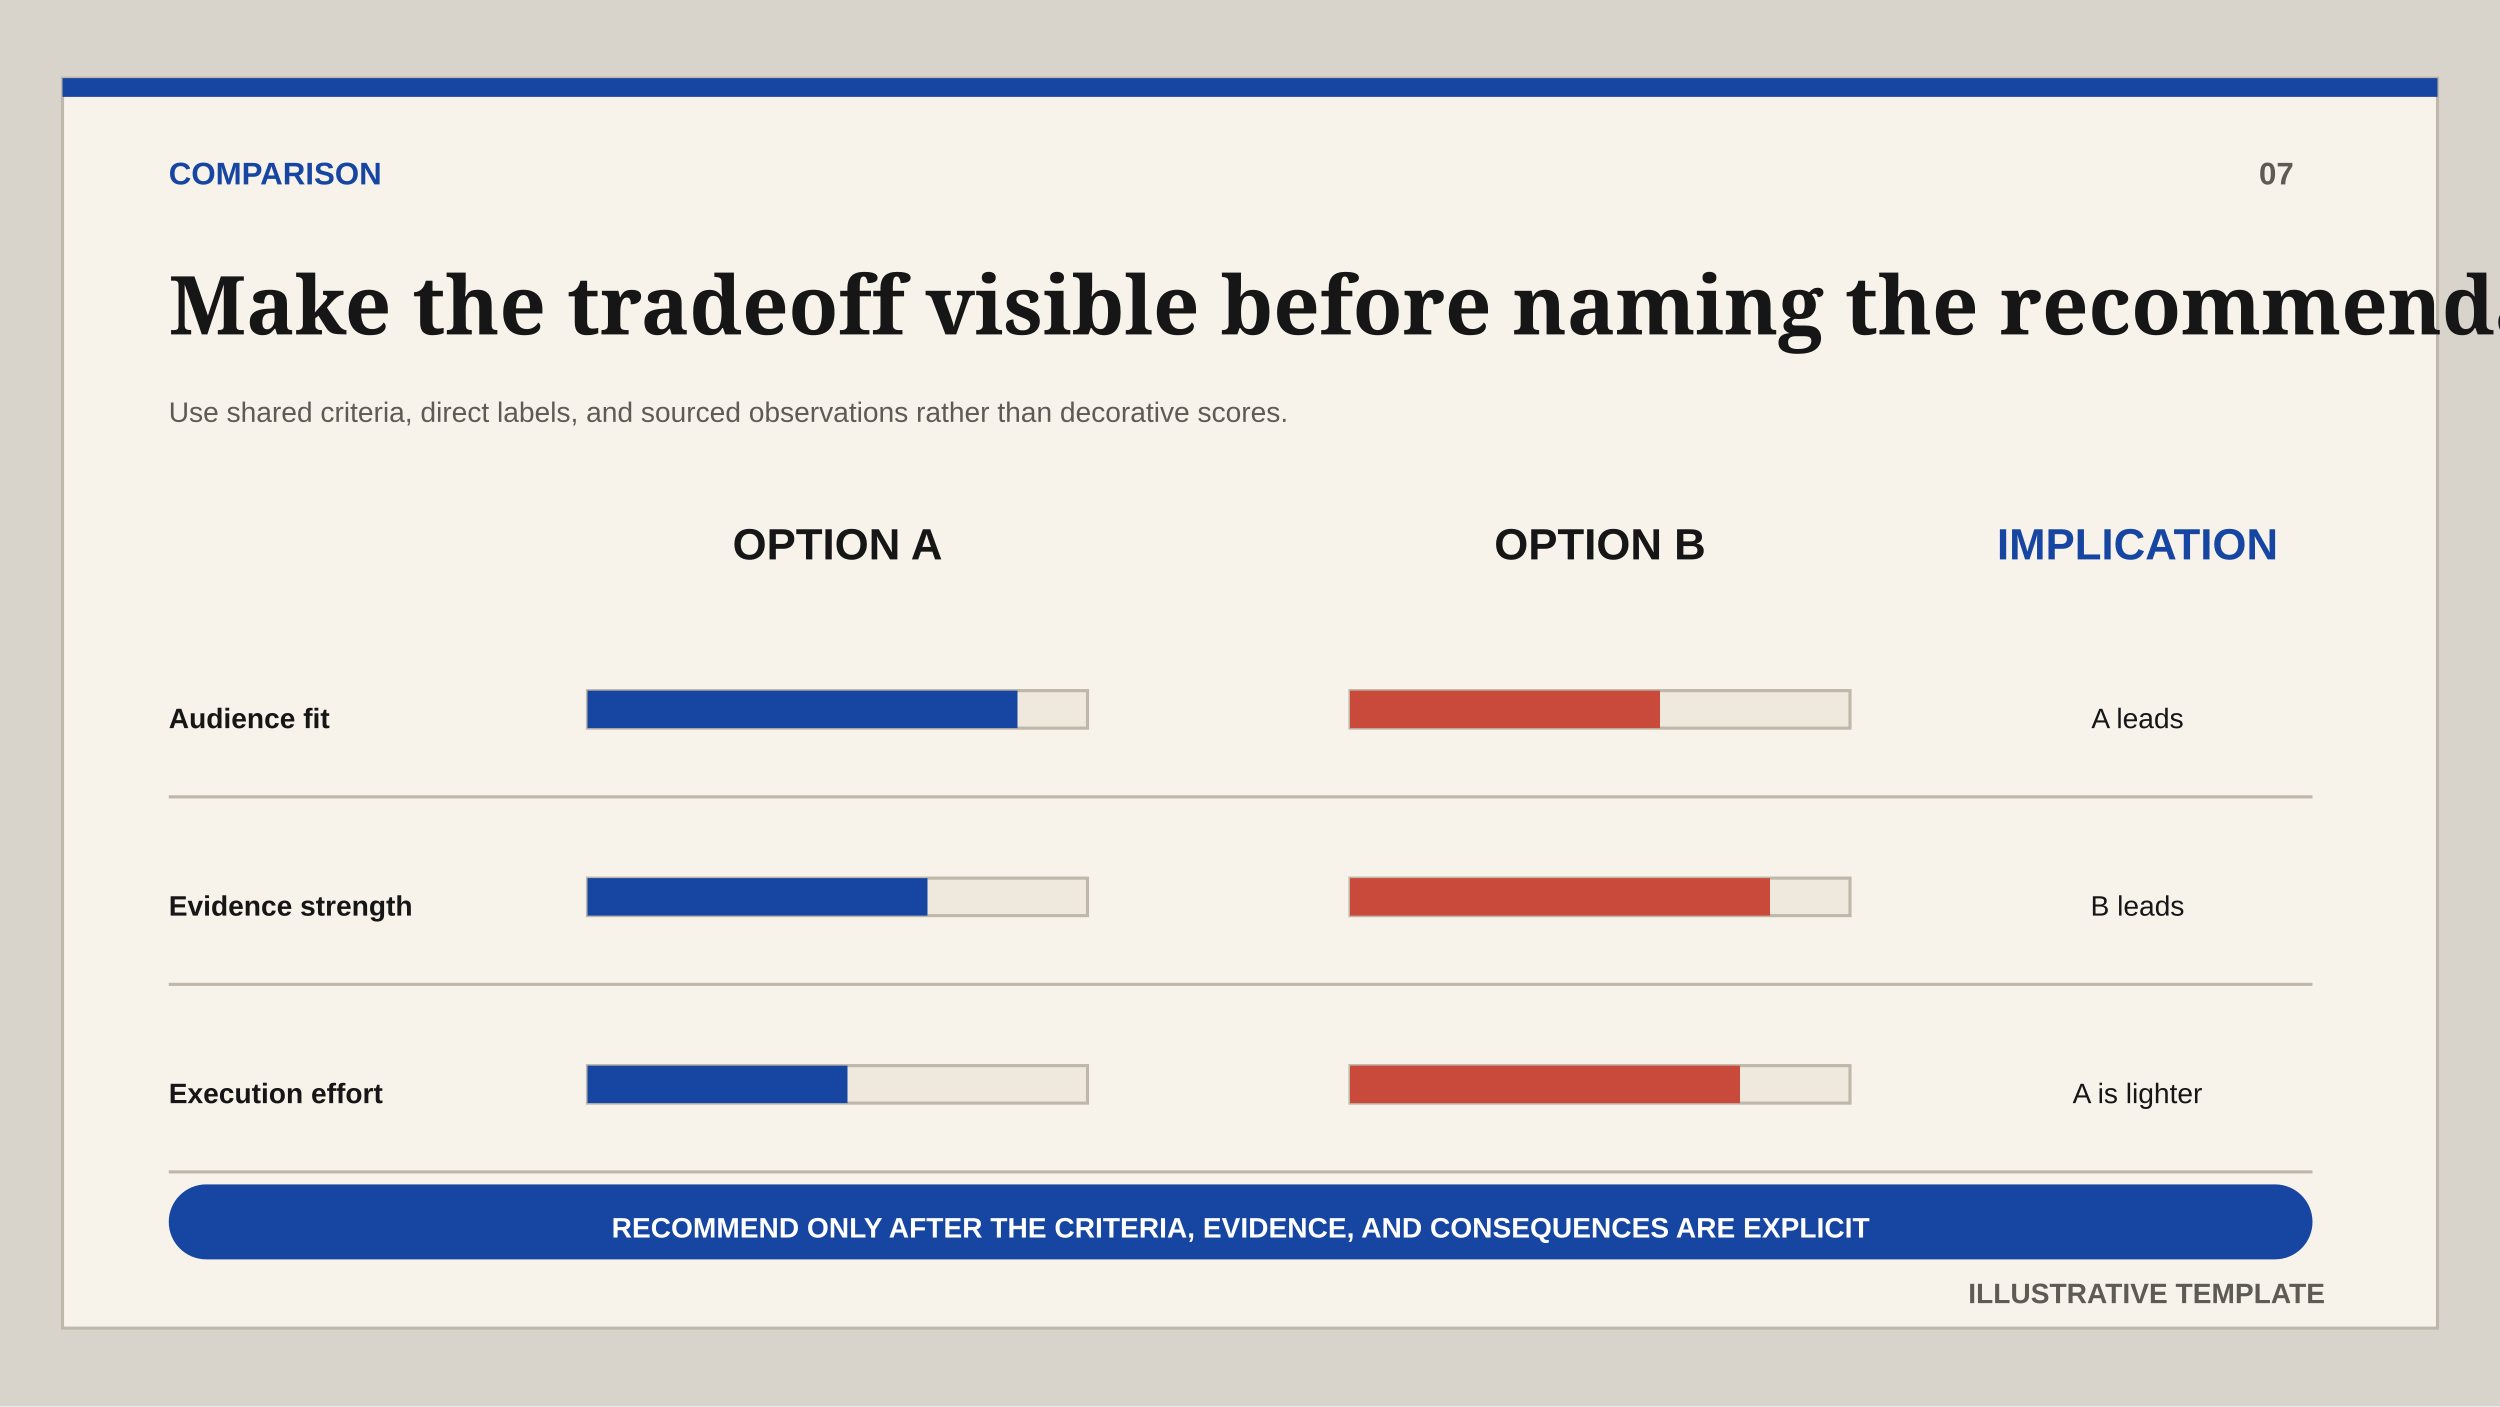
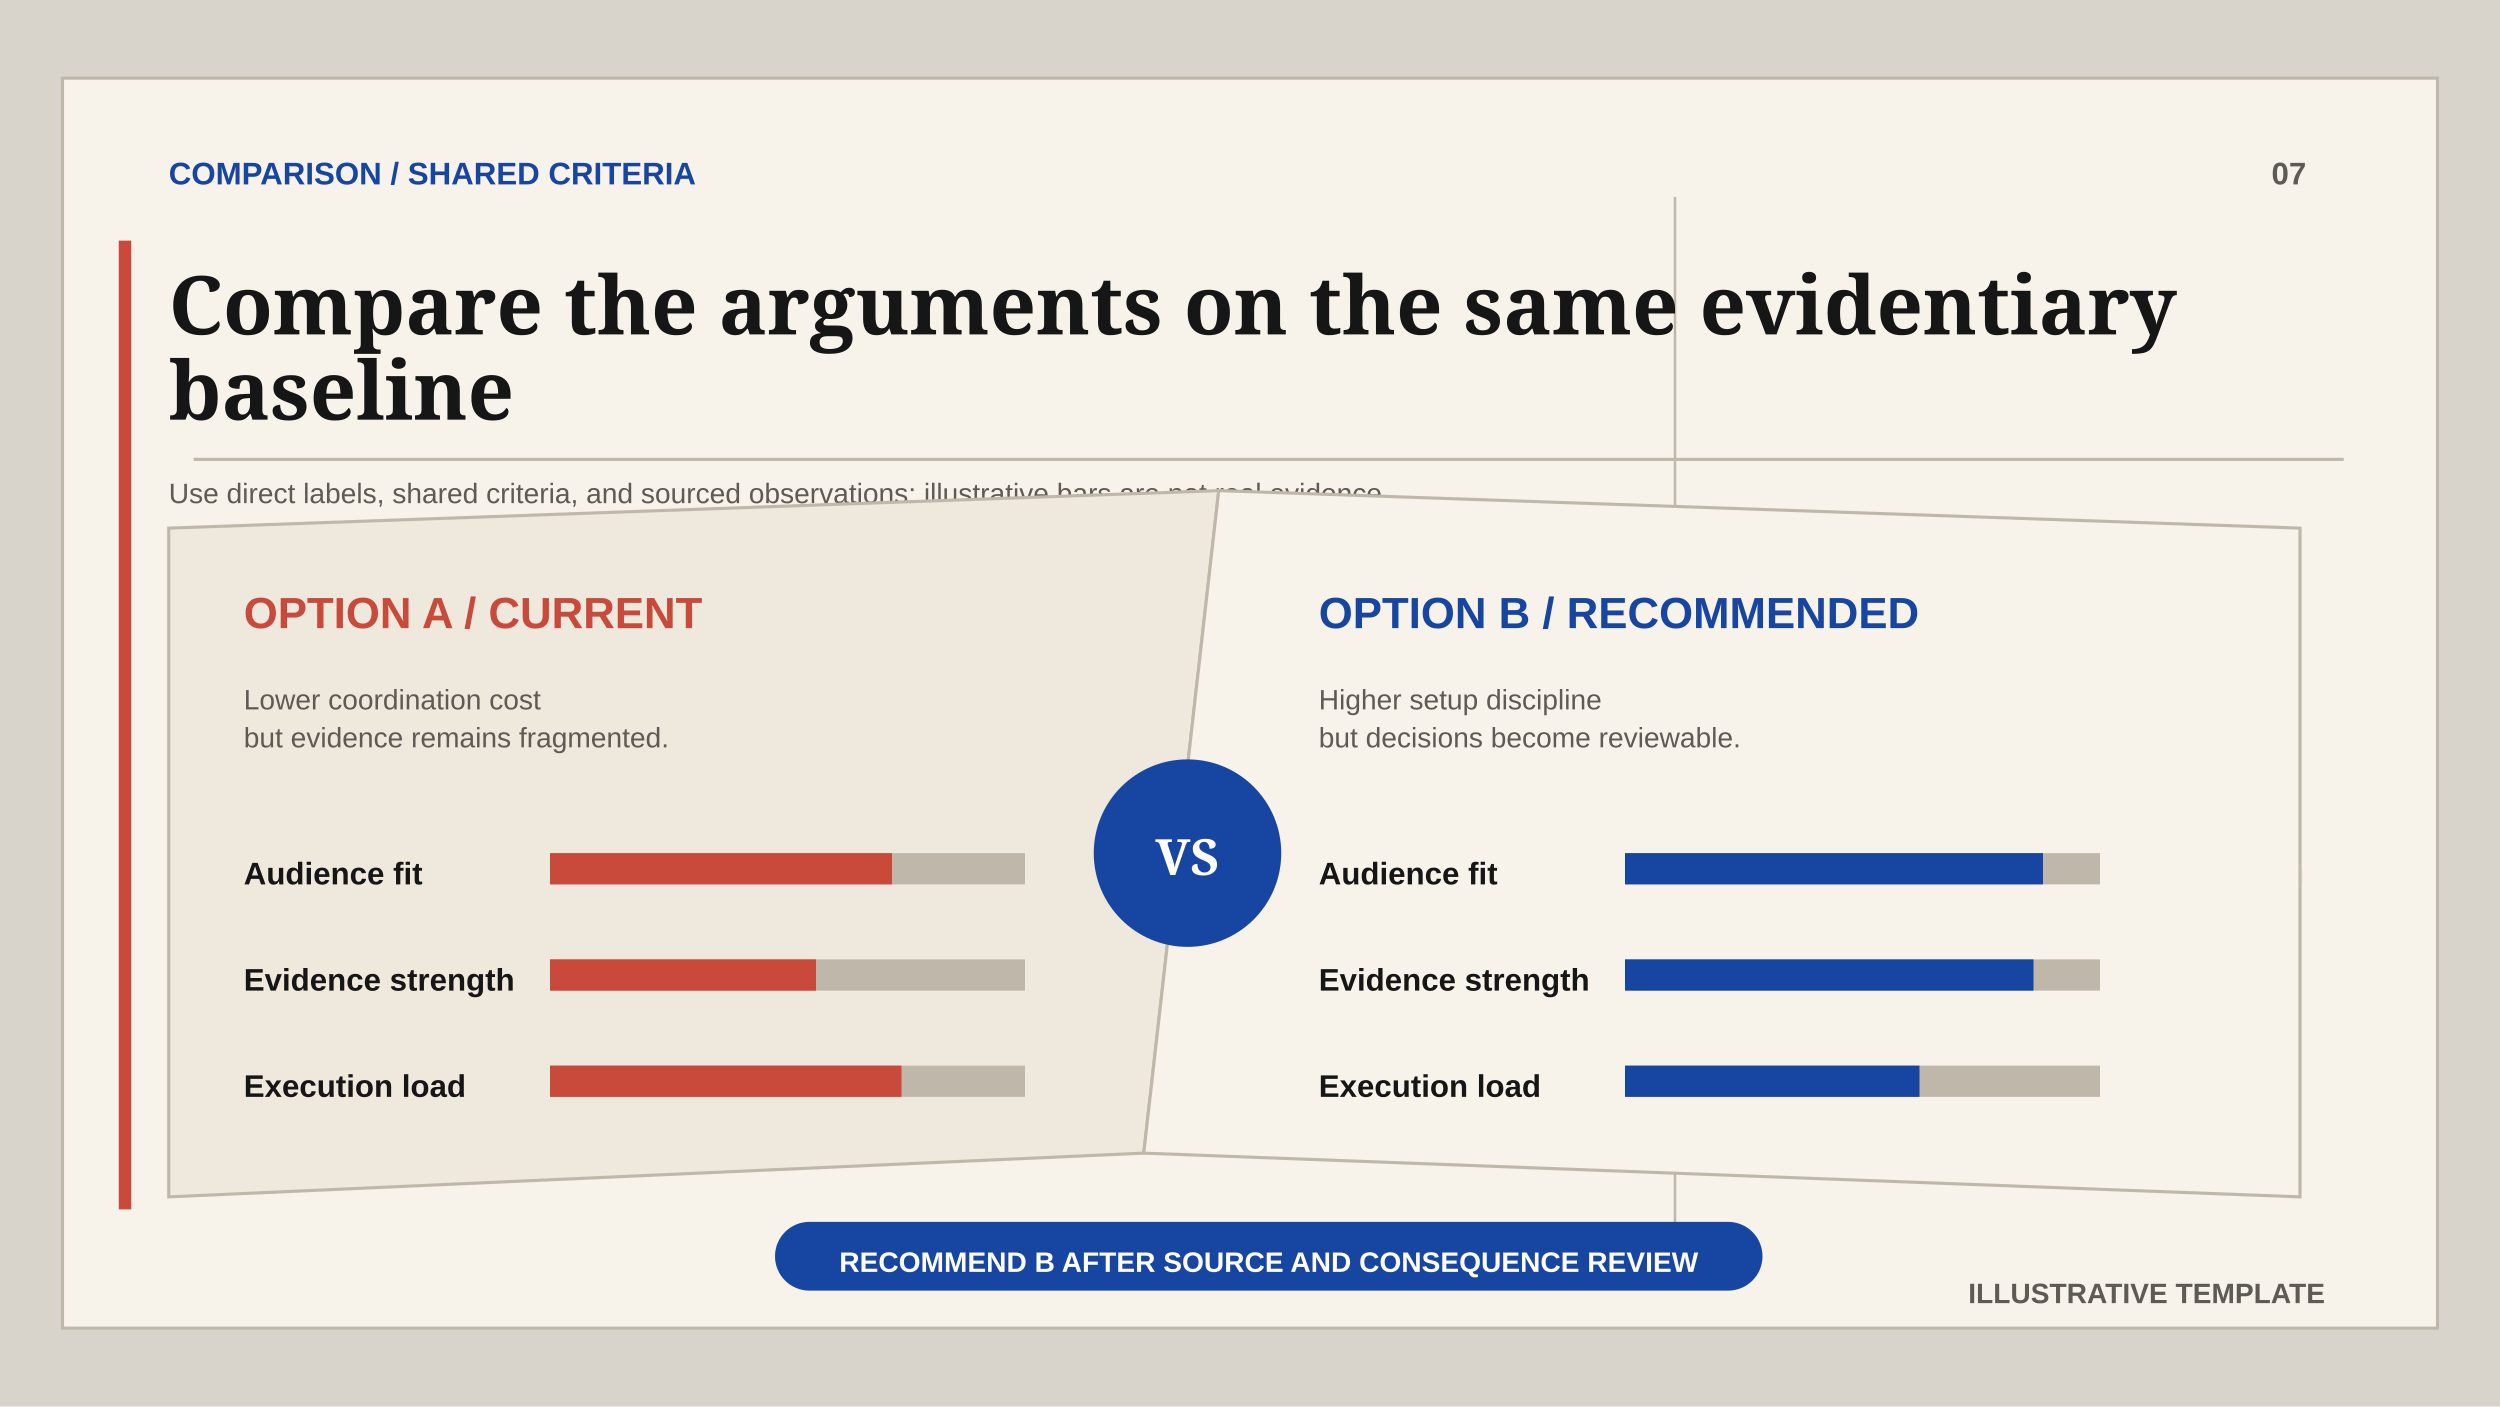
<svg xmlns="http://www.w3.org/2000/svg" width="1600" height="900" viewBox="0 0 1600 900">
  <rect x="0" y="0" width="1600" height="900" rx="0" fill="#D8D4CC" stroke="none" stroke-width="0" />
  <g transform="translate(40 50) scale(2)">
    <rect x="0" y="0" width="760" height="400" rx="0" fill="#F7F3EB" stroke="#BFB7AA" stroke-width="1" />
-     <rect x="0" y="0" width="760" height="6" rx="0" fill="#1746A2" stroke="none" stroke-width="0" />
+     <rect x="18" y="52" width="4" height="310" rx="0" fill="#C94A3A" stroke="none" stroke-width="0" />
+     <line x1="42" y1="122" x2="730" y2="122" stroke="#BFB7AA" stroke-width="1" />
+     <line x1="516" y1="38" x2="516" y2="372" stroke="#BFB7AA" stroke-width="0.8" />
+     <text data-role="metric" x="720" y="320" font-family="Georgia" font-size="94" font-weight="700" fill="#EEE8DD" text-anchor="end">
+       <tspan x="720" dy="0">07</tspan>
+     </text>
    <text data-role="label" x="34" y="34" font-family="Arial" font-size="10" font-weight="700" fill="#1746A2" text-anchor="start">
-       <tspan x="34" dy="0">COMPARISON</tspan>
+       <tspan x="34" dy="0">COMPARISON / SHARED CRITERIA</tspan>
    </text>
-     <text data-role="page-number" x="714" y="34" font-family="Arial" font-size="10" font-weight="700" fill="#5E5A54" text-anchor="end">
-       <tspan x="714" dy="0">07</tspan>
+     <text data-role="page-number" x="718" y="34" font-family="Arial" font-size="10" font-weight="700" fill="#5E5A54" text-anchor="end">
+       <tspan x="718" dy="0">07</tspan>
    </text>
    <text data-role="slide-title" x="34" y="82" font-family="Georgia" font-size="26" font-weight="700" fill="#161616" text-anchor="start">
-       <tspan x="34" dy="0">Make the tradeoff visible before naming the recommendation</tspan>
+       <tspan x="34" dy="0">Compare the arguments on the same evidentiary</tspan>
+       <tspan x="34" dy="27.3">baseline</tspan>
    </text>
-     <text data-role="caption" x="34" y="110" font-family="Arial" font-size="9" font-weight="400" fill="#5E5A54" text-anchor="start">
-       <tspan x="34" dy="0">Use shared criteria, direct labels, and sourced observations rather than decorative scores.</tspan>
+     <text data-role="caption" x="34" y="136" font-family="Arial" font-size="9" font-weight="400" fill="#5E5A54" text-anchor="start">
+       <tspan x="34" dy="0">Use direct labels, shared criteria, and sourced observations; illustrative bars are not real evidence.</tspan>
    </text>
-     <text data-role="subheading" x="248" y="154" font-family="Arial" font-size="14" font-weight="700" fill="#161616" text-anchor="middle">
-       <tspan x="248" dy="0">OPTION A</tspan>
+     <polygon points="34,144 370,132 346,344 34,358" fill="#EEE8DD" stroke="#BFB7AA" stroke-width="1" />
+     <polygon points="370,132 716,144 716,358 346,344" fill="#F7F3EB" stroke="#BFB7AA" stroke-width="1" />
+     <text data-role="subheading" x="58" y="176" font-family="Arial" font-size="14" font-weight="700" fill="#C94A3A" text-anchor="start">
+       <tspan x="58" dy="0">OPTION A / CURRENT</tspan>
    </text>
-     <text data-role="subheading" x="492" y="154" font-family="Arial" font-size="14" font-weight="700" fill="#161616" text-anchor="middle">
-       <tspan x="492" dy="0">OPTION B</tspan>
+     <text data-role="subheading" x="402" y="176" font-family="Arial" font-size="14" font-weight="700" fill="#1746A2" text-anchor="start">
+       <tspan x="402" dy="0">OPTION B / RECOMMENDED</tspan>
    </text>
-     <text data-role="subheading" x="664" y="154" font-family="Arial" font-size="14" font-weight="700" fill="#1746A2" text-anchor="middle">
-       <tspan x="664" dy="0">IMPLICATION</tspan>
+     <text data-role="body" x="58" y="202" font-family="Arial" font-size="9" font-weight="400" fill="#5E5A54" text-anchor="start">
+       <tspan x="58" dy="0">Lower coordination cost</tspan>
+       <tspan x="58" dy="12.15">but evidence remains fragmented.</tspan>
    </text>
-     <text data-role="body" x="34" y="208" font-family="Arial" font-size="9" font-weight="700" fill="#161616" text-anchor="start">
-       <tspan x="34" dy="0">Audience fit</tspan>
+     <text data-role="body" x="402" y="202" font-family="Arial" font-size="9" font-weight="400" fill="#5E5A54" text-anchor="start">
+       <tspan x="402" dy="0">Higher setup discipline</tspan>
+       <tspan x="402" dy="12.15">but decisions become reviewable.</tspan>
    </text>
-     <rect x="168" y="196" width="160" height="12" rx="0" fill="#EEE8DD" stroke="#BFB7AA" stroke-width="1" />
-     <rect x="168" y="196" width="137.6" height="12" rx="0" fill="#1746A2" stroke="none" stroke-width="0" />
-     <rect x="412" y="196" width="160" height="12" rx="0" fill="#EEE8DD" stroke="#BFB7AA" stroke-width="1" />
-     <rect x="412" y="196" width="99.2" height="12" rx="0" fill="#C94A3A" stroke="none" stroke-width="0" />
-     <text data-role="body" x="664" y="208" font-family="Arial" font-size="9" font-weight="400" fill="#161616" text-anchor="middle">
-       <tspan x="664" dy="0">A leads</tspan>
+     <text data-role="label" x="58" y="258" font-family="Arial" font-size="10" font-weight="700" fill="#161616" text-anchor="start">
+       <tspan x="58" dy="0">Audience fit</tspan>
    </text>
-     <line x1="34" y1="230" x2="720" y2="230" stroke="#BFB7AA" stroke-width="1" />
-     <text data-role="body" x="34" y="268" font-family="Arial" font-size="9" font-weight="700" fill="#161616" text-anchor="start">
-       <tspan x="34" dy="0">Evidence strength</tspan>
+     <rect x="156" y="248" width="152" height="10" rx="0" fill="#BFB7AA" stroke="none" stroke-width="0" />
+     <rect x="156" y="248" width="109.44" height="10" rx="0" fill="#C94A3A" stroke="none" stroke-width="0" />
+     <text data-role="label" x="402" y="258" font-family="Arial" font-size="10" font-weight="700" fill="#161616" text-anchor="start">
+       <tspan x="402" dy="0">Audience fit</tspan>
    </text>
-     <rect x="168" y="256" width="160" height="12" rx="0" fill="#EEE8DD" stroke="#BFB7AA" stroke-width="1" />
-     <rect x="168" y="256" width="108.8" height="12" rx="0" fill="#1746A2" stroke="none" stroke-width="0" />
-     <rect x="412" y="256" width="160" height="12" rx="0" fill="#EEE8DD" stroke="#BFB7AA" stroke-width="1" />
-     <rect x="412" y="256" width="134.4" height="12" rx="0" fill="#C94A3A" stroke="none" stroke-width="0" />
-     <text data-role="body" x="664" y="268" font-family="Arial" font-size="9" font-weight="400" fill="#161616" text-anchor="middle">
-       <tspan x="664" dy="0">B leads</tspan>
+     <rect x="500" y="248" width="152" height="10" rx="0" fill="#BFB7AA" stroke="none" stroke-width="0" />
+     <rect x="500" y="248" width="133.76" height="10" rx="0" fill="#1746A2" stroke="none" stroke-width="0" />
+     <text data-role="label" x="58" y="292" font-family="Arial" font-size="10" font-weight="700" fill="#161616" text-anchor="start">
+       <tspan x="58" dy="0">Evidence strength</tspan>
    </text>
-     <line x1="34" y1="290" x2="720" y2="290" stroke="#BFB7AA" stroke-width="1" />
-     <text data-role="body" x="34" y="328" font-family="Arial" font-size="9" font-weight="700" fill="#161616" text-anchor="start">
-       <tspan x="34" dy="0">Execution effort</tspan>
+     <rect x="156" y="282" width="152" height="10" rx="0" fill="#BFB7AA" stroke="none" stroke-width="0" />
+     <rect x="156" y="282" width="85.12" height="10" rx="0" fill="#C94A3A" stroke="none" stroke-width="0" />
+     <text data-role="label" x="402" y="292" font-family="Arial" font-size="10" font-weight="700" fill="#161616" text-anchor="start">
+       <tspan x="402" dy="0">Evidence strength</tspan>
    </text>
-     <rect x="168" y="316" width="160" height="12" rx="0" fill="#EEE8DD" stroke="#BFB7AA" stroke-width="1" />
-     <rect x="168" y="316" width="83.2" height="12" rx="0" fill="#1746A2" stroke="none" stroke-width="0" />
-     <rect x="412" y="316" width="160" height="12" rx="0" fill="#EEE8DD" stroke="#BFB7AA" stroke-width="1" />
-     <rect x="412" y="316" width="124.8" height="12" rx="0" fill="#C94A3A" stroke="none" stroke-width="0" />
-     <text data-role="body" x="664" y="328" font-family="Arial" font-size="9" font-weight="400" fill="#161616" text-anchor="middle">
-       <tspan x="664" dy="0">A is lighter</tspan>
+     <rect x="500" y="282" width="152" height="10" rx="0" fill="#BFB7AA" stroke="none" stroke-width="0" />
+     <rect x="500" y="282" width="130.72" height="10" rx="0" fill="#1746A2" stroke="none" stroke-width="0" />
+     <text data-role="label" x="58" y="326" font-family="Arial" font-size="10" font-weight="700" fill="#161616" text-anchor="start">
+       <tspan x="58" dy="0">Execution load</tspan>
    </text>
-     <line x1="34" y1="350" x2="720" y2="350" stroke="#BFB7AA" stroke-width="1" />
-     <rect x="34" y="354" width="686" height="24" rx="12" fill="#1746A2" stroke="none" stroke-width="0" />
-     <text data-role="source" x="377" y="371" font-family="Arial" font-size="9" font-weight="700" fill="#FFFFFF" text-anchor="middle">
-       <tspan x="377" dy="0">RECOMMEND ONLY AFTER THE CRITERIA, EVIDENCE, AND CONSEQUENCES ARE EXPLICIT</tspan>
+     <rect x="156" y="316" width="152" height="10" rx="0" fill="#BFB7AA" stroke="none" stroke-width="0" />
+     <rect x="156" y="316" width="112.48" height="10" rx="0" fill="#C94A3A" stroke="none" stroke-width="0" />
+     <text data-role="label" x="402" y="326" font-family="Arial" font-size="10" font-weight="700" fill="#161616" text-anchor="start">
+       <tspan x="402" dy="0">Execution load</tspan>
+     </text>
+     <rect x="500" y="316" width="152" height="10" rx="0" fill="#BFB7AA" stroke="none" stroke-width="0" />
+     <rect x="500" y="316" width="94.24" height="10" rx="0" fill="#1746A2" stroke="none" stroke-width="0" />
+     <circle cx="360" cy="248" r="30" fill="#1746A2" />
+     <text data-role="metric" x="360" y="255" font-family="Georgia" font-size="16" font-weight="700" fill="#FFFFFF" text-anchor="middle">
+       <tspan x="360" dy="0">VS</tspan>
+     </text>
+     <rect x="228" y="366" width="316" height="22" rx="11" fill="#1746A2" stroke="none" stroke-width="0" />
+     <text data-role="source" x="386" y="382" font-family="Arial" font-size="9" font-weight="700" fill="#FFFFFF" text-anchor="middle">
+       <tspan x="386" dy="0">RECOMMEND B AFTER SOURCE AND CONSEQUENCE REVIEW</tspan>
    </text>
    <text data-role="source" x="724" y="392" font-family="Arial" font-size="9" font-weight="700" fill="#5E5A54" text-anchor="end">
      <tspan x="724" dy="0">ILLUSTRATIVE TEMPLATE</tspan>
    </text>
  </g>
</svg>
